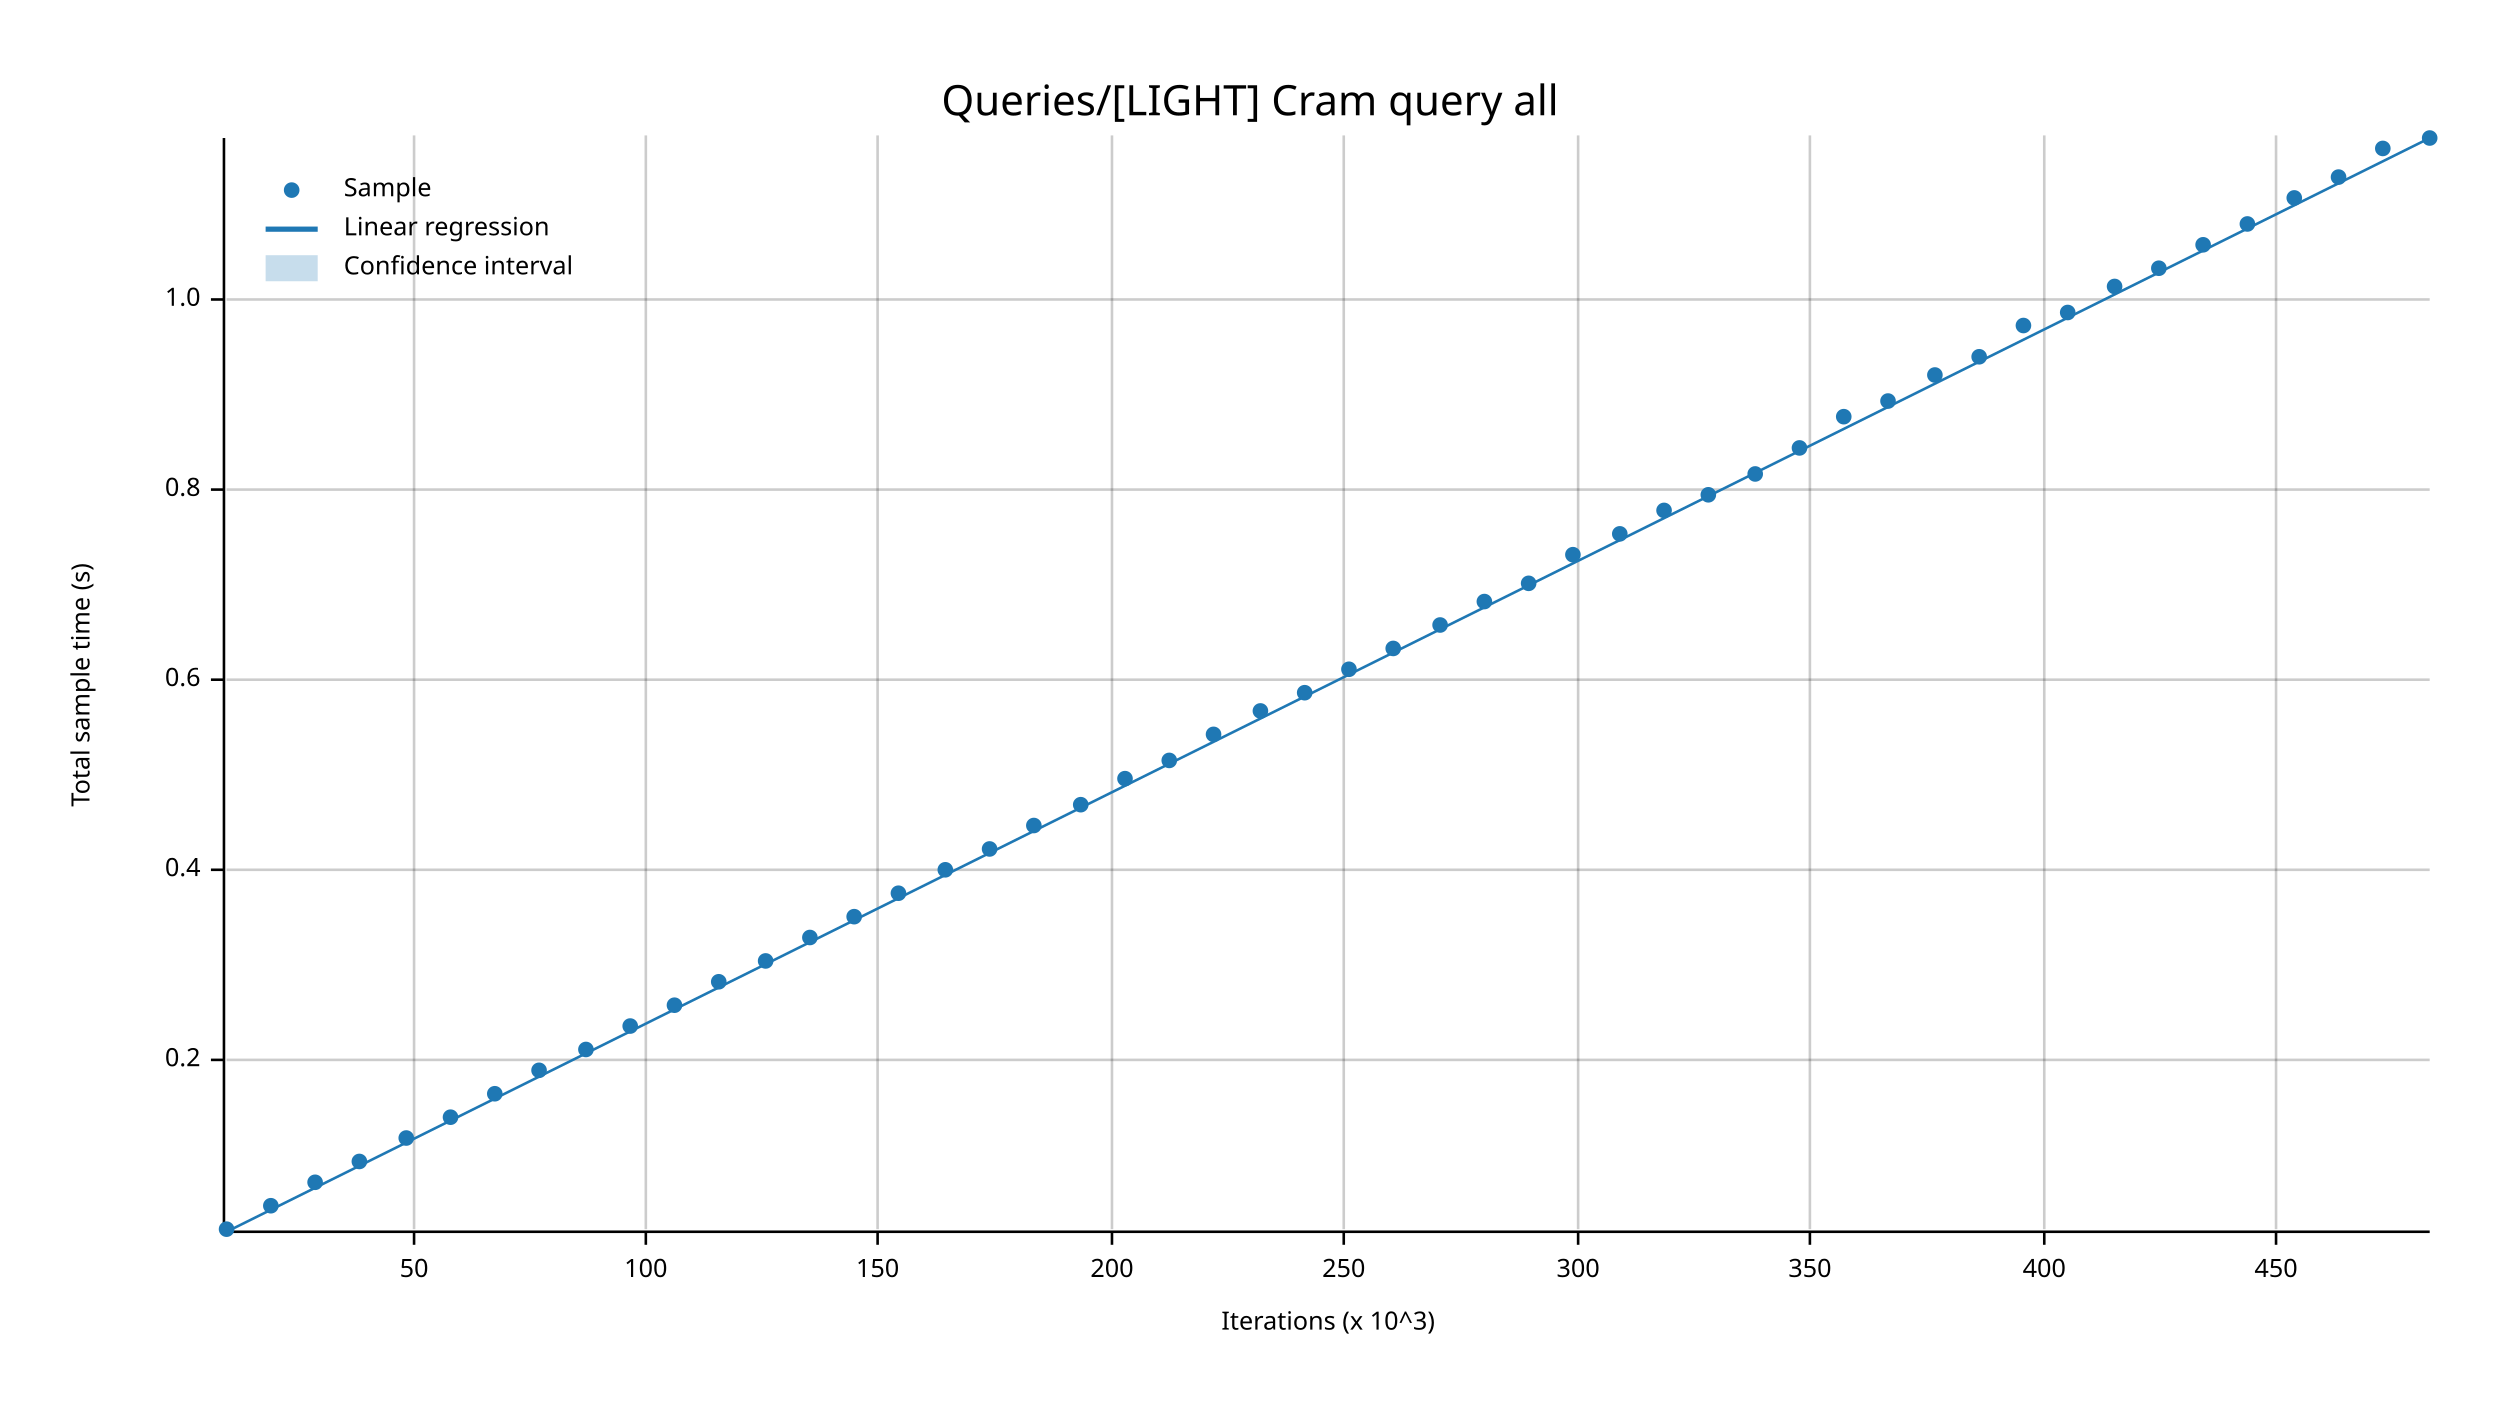
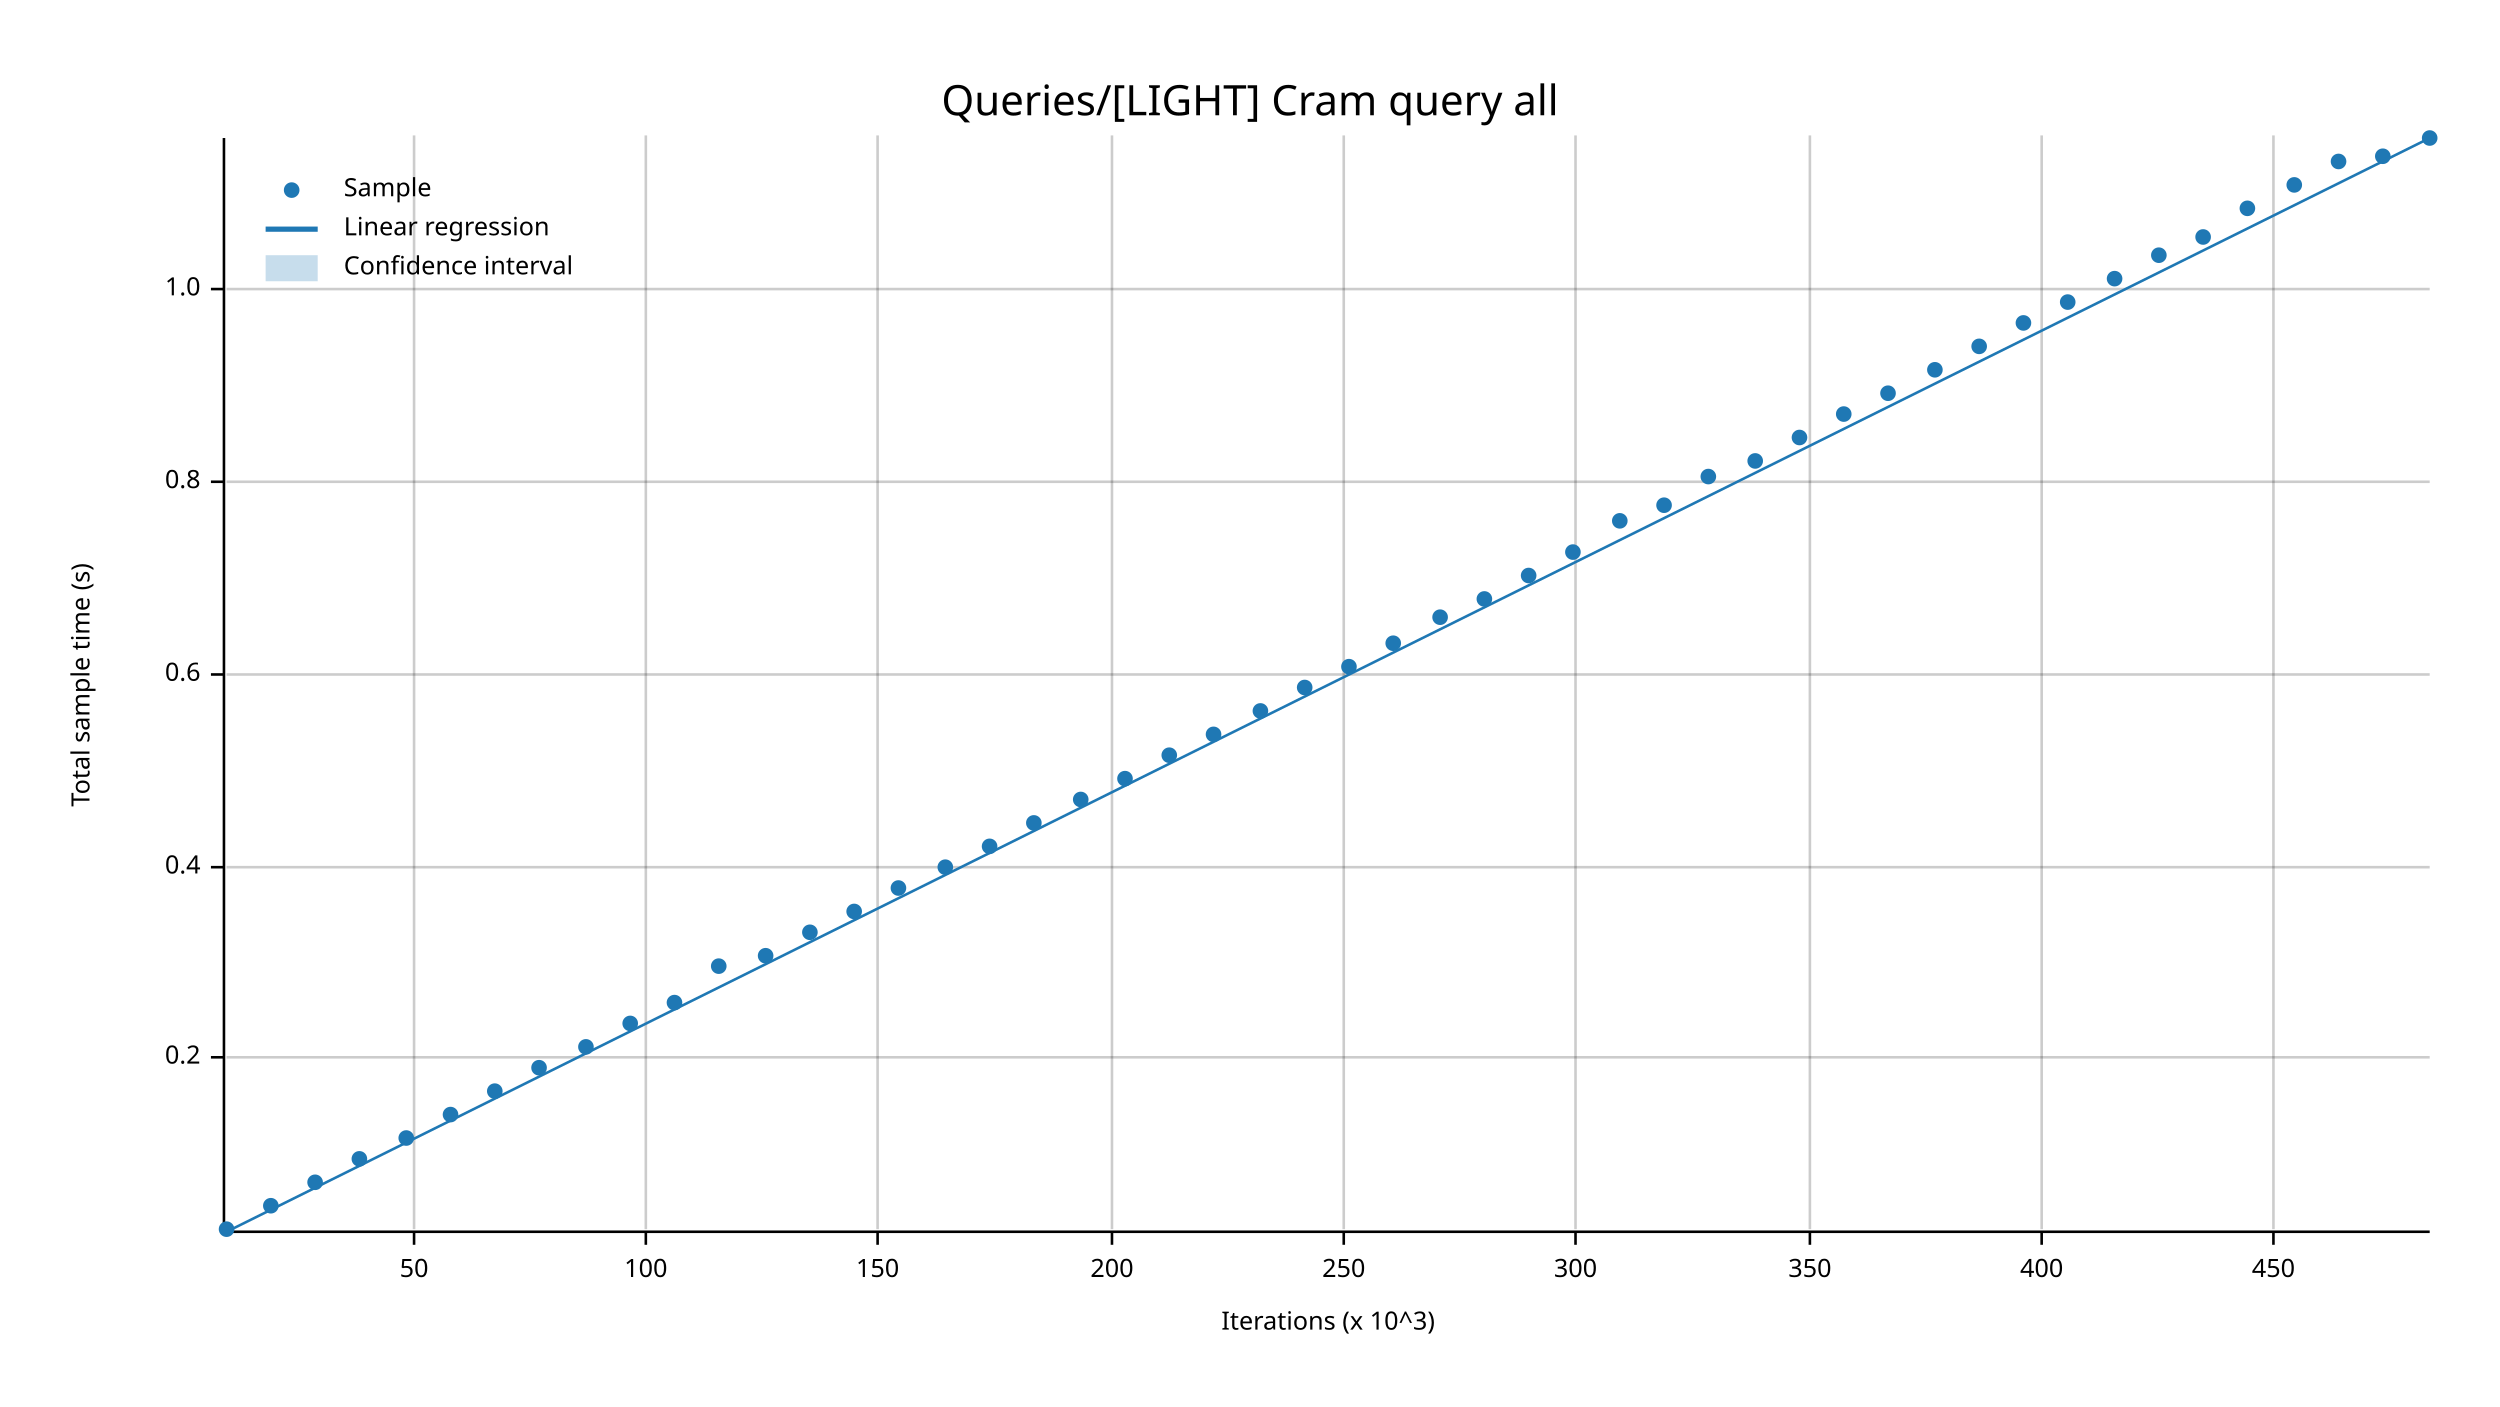
<svg xmlns="http://www.w3.org/2000/svg" width="960" height="540" viewBox="0 0 960 540">
  <text x="480" y="32" dy="0.76em" text-anchor="middle" font-family="sans-serif" font-size="16.129" opacity="1" fill="#000000">
Queries/[LIGHT] Cram query all
</text>
  <text x="27" y="263" dy="0.76em" text-anchor="middle" font-family="sans-serif" font-size="9.677" opacity="1" fill="#000000" transform="rotate(270, 27, 263)">
Total sample time (s)
</text>
  <text x="510" y="513" dy="-0.5ex" text-anchor="middle" font-family="sans-serif" font-size="9.677" opacity="1" fill="#000000">
Iterations (x 10^3)
</text>
  <line opacity="0.2" stroke="#000000" stroke-width="1" x1="159" y1="472" x2="159" y2="52" />
  <line opacity="0.2" stroke="#000000" stroke-width="1" x1="248" y1="472" x2="248" y2="52" />
  <line opacity="0.2" stroke="#000000" stroke-width="1" x1="337" y1="472" x2="337" y2="52" />
  <line opacity="0.2" stroke="#000000" stroke-width="1" x1="427" y1="472" x2="427" y2="52" />
  <line opacity="0.2" stroke="#000000" stroke-width="1" x1="516" y1="472" x2="516" y2="52" />
-   <line opacity="0.2" stroke="#000000" stroke-width="1" x1="606" y1="472" x2="606" y2="52" />
+   <line opacity="0.2" stroke="#000000" stroke-width="1" x1="605" y1="472" x2="605" y2="52" />
  <line opacity="0.2" stroke="#000000" stroke-width="1" x1="695" y1="472" x2="695" y2="52" />
-   <line opacity="0.2" stroke="#000000" stroke-width="1" x1="785" y1="472" x2="785" y2="52" />
-   <line opacity="0.2" stroke="#000000" stroke-width="1" x1="874" y1="472" x2="874" y2="52" />
-   <line opacity="0.2" stroke="#000000" stroke-width="1" x1="87" y1="407" x2="933" y2="407" />
-   <line opacity="0.2" stroke="#000000" stroke-width="1" x1="87" y1="334" x2="933" y2="334" />
-   <line opacity="0.2" stroke="#000000" stroke-width="1" x1="87" y1="261" x2="933" y2="261" />
-   <line opacity="0.2" stroke="#000000" stroke-width="1" x1="87" y1="188" x2="933" y2="188" />
-   <line opacity="0.2" stroke="#000000" stroke-width="1" x1="87" y1="115" x2="933" y2="115" />
+   <line opacity="0.2" stroke="#000000" stroke-width="1" x1="784" y1="472" x2="784" y2="52" />
+   <line opacity="0.2" stroke="#000000" stroke-width="1" x1="873" y1="472" x2="873" y2="52" />
+   <line opacity="0.2" stroke="#000000" stroke-width="1" x1="87" y1="406" x2="933" y2="406" />
+   <line opacity="0.2" stroke="#000000" stroke-width="1" x1="87" y1="333" x2="933" y2="333" />
+   <line opacity="0.2" stroke="#000000" stroke-width="1" x1="87" y1="259" x2="933" y2="259" />
+   <line opacity="0.2" stroke="#000000" stroke-width="1" x1="87" y1="185" x2="933" y2="185" />
+   <line opacity="0.2" stroke="#000000" stroke-width="1" x1="87" y1="111" x2="933" y2="111" />
  <polyline fill="none" opacity="1" stroke="#000000" stroke-width="1" points="86,53 86,473 " />
-   <text x="77" y="407" dy="0.5ex" text-anchor="end" font-family="sans-serif" font-size="9.677" opacity="1" fill="#000000">
+   <text x="77" y="406" dy="0.5ex" text-anchor="end" font-family="sans-serif" font-size="9.677" opacity="1" fill="#000000">
0.2
</text>
-   <polyline fill="none" opacity="1" stroke="#000000" stroke-width="1" points="81,407 86,407 " />
-   <text x="77" y="334" dy="0.5ex" text-anchor="end" font-family="sans-serif" font-size="9.677" opacity="1" fill="#000000">
+   <polyline fill="none" opacity="1" stroke="#000000" stroke-width="1" points="81,406 86,406 " />
+   <text x="77" y="333" dy="0.5ex" text-anchor="end" font-family="sans-serif" font-size="9.677" opacity="1" fill="#000000">
0.4
</text>
-   <polyline fill="none" opacity="1" stroke="#000000" stroke-width="1" points="81,334 86,334 " />
-   <text x="77" y="261" dy="0.5ex" text-anchor="end" font-family="sans-serif" font-size="9.677" opacity="1" fill="#000000">
+   <polyline fill="none" opacity="1" stroke="#000000" stroke-width="1" points="81,333 86,333 " />
+   <text x="77" y="259" dy="0.5ex" text-anchor="end" font-family="sans-serif" font-size="9.677" opacity="1" fill="#000000">
0.6
</text>
-   <polyline fill="none" opacity="1" stroke="#000000" stroke-width="1" points="81,261 86,261 " />
-   <text x="77" y="188" dy="0.5ex" text-anchor="end" font-family="sans-serif" font-size="9.677" opacity="1" fill="#000000">
+   <polyline fill="none" opacity="1" stroke="#000000" stroke-width="1" points="81,259 86,259 " />
+   <text x="77" y="185" dy="0.5ex" text-anchor="end" font-family="sans-serif" font-size="9.677" opacity="1" fill="#000000">
0.8
</text>
-   <polyline fill="none" opacity="1" stroke="#000000" stroke-width="1" points="81,188 86,188 " />
-   <text x="77" y="115" dy="0.5ex" text-anchor="end" font-family="sans-serif" font-size="9.677" opacity="1" fill="#000000">
+   <polyline fill="none" opacity="1" stroke="#000000" stroke-width="1" points="81,185 86,185 " />
+   <text x="77" y="111" dy="0.5ex" text-anchor="end" font-family="sans-serif" font-size="9.677" opacity="1" fill="#000000">
1.0
</text>
-   <polyline fill="none" opacity="1" stroke="#000000" stroke-width="1" points="81,115 86,115 " />
+   <polyline fill="none" opacity="1" stroke="#000000" stroke-width="1" points="81,111 86,111 " />
  <polyline fill="none" opacity="1" stroke="#000000" stroke-width="1" points="87,473 933,473 " />
  <text x="159" y="483" dy="0.76em" text-anchor="middle" font-family="sans-serif" font-size="9.677" opacity="1" fill="#000000">
50
</text>
  <polyline fill="none" opacity="1" stroke="#000000" stroke-width="1" points="159,473 159,478 " />
  <text x="248" y="483" dy="0.76em" text-anchor="middle" font-family="sans-serif" font-size="9.677" opacity="1" fill="#000000">
100
</text>
  <polyline fill="none" opacity="1" stroke="#000000" stroke-width="1" points="248,473 248,478 " />
  <text x="337" y="483" dy="0.76em" text-anchor="middle" font-family="sans-serif" font-size="9.677" opacity="1" fill="#000000">
150
</text>
  <polyline fill="none" opacity="1" stroke="#000000" stroke-width="1" points="337,473 337,478 " />
  <text x="427" y="483" dy="0.76em" text-anchor="middle" font-family="sans-serif" font-size="9.677" opacity="1" fill="#000000">
200
</text>
  <polyline fill="none" opacity="1" stroke="#000000" stroke-width="1" points="427,473 427,478 " />
  <text x="516" y="483" dy="0.76em" text-anchor="middle" font-family="sans-serif" font-size="9.677" opacity="1" fill="#000000">
250
</text>
  <polyline fill="none" opacity="1" stroke="#000000" stroke-width="1" points="516,473 516,478 " />
-   <text x="606" y="483" dy="0.76em" text-anchor="middle" font-family="sans-serif" font-size="9.677" opacity="1" fill="#000000">
+   <text x="605" y="483" dy="0.76em" text-anchor="middle" font-family="sans-serif" font-size="9.677" opacity="1" fill="#000000">
300
</text>
-   <polyline fill="none" opacity="1" stroke="#000000" stroke-width="1" points="606,473 606,478 " />
+   <polyline fill="none" opacity="1" stroke="#000000" stroke-width="1" points="605,473 605,478 " />
  <text x="695" y="483" dy="0.76em" text-anchor="middle" font-family="sans-serif" font-size="9.677" opacity="1" fill="#000000">
350
</text>
  <polyline fill="none" opacity="1" stroke="#000000" stroke-width="1" points="695,473 695,478 " />
-   <text x="785" y="483" dy="0.76em" text-anchor="middle" font-family="sans-serif" font-size="9.677" opacity="1" fill="#000000">
+   <text x="784" y="483" dy="0.76em" text-anchor="middle" font-family="sans-serif" font-size="9.677" opacity="1" fill="#000000">
400
</text>
-   <polyline fill="none" opacity="1" stroke="#000000" stroke-width="1" points="785,473 785,478 " />
-   <text x="874" y="483" dy="0.76em" text-anchor="middle" font-family="sans-serif" font-size="9.677" opacity="1" fill="#000000">
+   <polyline fill="none" opacity="1" stroke="#000000" stroke-width="1" points="784,473 784,478 " />
+   <text x="873" y="483" dy="0.76em" text-anchor="middle" font-family="sans-serif" font-size="9.677" opacity="1" fill="#000000">
450
</text>
-   <polyline fill="none" opacity="1" stroke="#000000" stroke-width="1" points="874,473 874,478 " />
+   <polyline fill="none" opacity="1" stroke="#000000" stroke-width="1" points="873,473 873,478 " />
  <circle cx="87" cy="472" r="3" opacity="1" fill="#1F78B4" stroke="none" stroke-width="1" />
  <circle cx="104" cy="463" r="3" opacity="1" fill="#1F78B4" stroke="none" stroke-width="1" />
  <circle cx="121" cy="454" r="3" opacity="1" fill="#1F78B4" stroke="none" stroke-width="1" />
-   <circle cx="138" cy="446" r="3" opacity="1" fill="#1F78B4" stroke="none" stroke-width="1" />
+   <circle cx="138" cy="445" r="3" opacity="1" fill="#1F78B4" stroke="none" stroke-width="1" />
  <circle cx="156" cy="437" r="3" opacity="1" fill="#1F78B4" stroke="none" stroke-width="1" />
-   <circle cx="173" cy="429" r="3" opacity="1" fill="#1F78B4" stroke="none" stroke-width="1" />
-   <circle cx="190" cy="420" r="3" opacity="1" fill="#1F78B4" stroke="none" stroke-width="1" />
-   <circle cx="207" cy="411" r="3" opacity="1" fill="#1F78B4" stroke="none" stroke-width="1" />
-   <circle cx="225" cy="403" r="3" opacity="1" fill="#1F78B4" stroke="none" stroke-width="1" />
-   <circle cx="242" cy="394" r="3" opacity="1" fill="#1F78B4" stroke="none" stroke-width="1" />
-   <circle cx="259" cy="386" r="3" opacity="1" fill="#1F78B4" stroke="none" stroke-width="1" />
-   <circle cx="276" cy="377" r="3" opacity="1" fill="#1F78B4" stroke="none" stroke-width="1" />
-   <circle cx="294" cy="369" r="3" opacity="1" fill="#1F78B4" stroke="none" stroke-width="1" />
-   <circle cx="311" cy="360" r="3" opacity="1" fill="#1F78B4" stroke="none" stroke-width="1" />
-   <circle cx="328" cy="352" r="3" opacity="1" fill="#1F78B4" stroke="none" stroke-width="1" />
-   <circle cx="345" cy="343" r="3" opacity="1" fill="#1F78B4" stroke="none" stroke-width="1" />
-   <circle cx="363" cy="334" r="3" opacity="1" fill="#1F78B4" stroke="none" stroke-width="1" />
-   <circle cx="380" cy="326" r="3" opacity="1" fill="#1F78B4" stroke="none" stroke-width="1" />
-   <circle cx="397" cy="317" r="3" opacity="1" fill="#1F78B4" stroke="none" stroke-width="1" />
-   <circle cx="415" cy="309" r="3" opacity="1" fill="#1F78B4" stroke="none" stroke-width="1" />
+   <circle cx="173" cy="428" r="3" opacity="1" fill="#1F78B4" stroke="none" stroke-width="1" />
+   <circle cx="190" cy="419" r="3" opacity="1" fill="#1F78B4" stroke="none" stroke-width="1" />
+   <circle cx="207" cy="410" r="3" opacity="1" fill="#1F78B4" stroke="none" stroke-width="1" />
+   <circle cx="225" cy="402" r="3" opacity="1" fill="#1F78B4" stroke="none" stroke-width="1" />
+   <circle cx="242" cy="393" r="3" opacity="1" fill="#1F78B4" stroke="none" stroke-width="1" />
+   <circle cx="259" cy="385" r="3" opacity="1" fill="#1F78B4" stroke="none" stroke-width="1" />
+   <circle cx="276" cy="371" r="3" opacity="1" fill="#1F78B4" stroke="none" stroke-width="1" />
+   <circle cx="294" cy="367" r="3" opacity="1" fill="#1F78B4" stroke="none" stroke-width="1" />
+   <circle cx="311" cy="358" r="3" opacity="1" fill="#1F78B4" stroke="none" stroke-width="1" />
+   <circle cx="328" cy="350" r="3" opacity="1" fill="#1F78B4" stroke="none" stroke-width="1" />
+   <circle cx="345" cy="341" r="3" opacity="1" fill="#1F78B4" stroke="none" stroke-width="1" />
+   <circle cx="363" cy="333" r="3" opacity="1" fill="#1F78B4" stroke="none" stroke-width="1" />
+   <circle cx="380" cy="325" r="3" opacity="1" fill="#1F78B4" stroke="none" stroke-width="1" />
+   <circle cx="397" cy="316" r="3" opacity="1" fill="#1F78B4" stroke="none" stroke-width="1" />
+   <circle cx="415" cy="307" r="3" opacity="1" fill="#1F78B4" stroke="none" stroke-width="1" />
  <circle cx="432" cy="299" r="3" opacity="1" fill="#1F78B4" stroke="none" stroke-width="1" />
-   <circle cx="449" cy="292" r="3" opacity="1" fill="#1F78B4" stroke="none" stroke-width="1" />
+   <circle cx="449" cy="290" r="3" opacity="1" fill="#1F78B4" stroke="none" stroke-width="1" />
  <circle cx="466" cy="282" r="3" opacity="1" fill="#1F78B4" stroke="none" stroke-width="1" />
  <circle cx="484" cy="273" r="3" opacity="1" fill="#1F78B4" stroke="none" stroke-width="1" />
-   <circle cx="501" cy="266" r="3" opacity="1" fill="#1F78B4" stroke="none" stroke-width="1" />
-   <circle cx="518" cy="257" r="3" opacity="1" fill="#1F78B4" stroke="none" stroke-width="1" />
-   <circle cx="535" cy="249" r="3" opacity="1" fill="#1F78B4" stroke="none" stroke-width="1" />
-   <circle cx="553" cy="240" r="3" opacity="1" fill="#1F78B4" stroke="none" stroke-width="1" />
-   <circle cx="570" cy="231" r="3" opacity="1" fill="#1F78B4" stroke="none" stroke-width="1" />
-   <circle cx="587" cy="224" r="3" opacity="1" fill="#1F78B4" stroke="none" stroke-width="1" />
-   <circle cx="604" cy="213" r="3" opacity="1" fill="#1F78B4" stroke="none" stroke-width="1" />
-   <circle cx="622" cy="205" r="3" opacity="1" fill="#1F78B4" stroke="none" stroke-width="1" />
-   <circle cx="639" cy="196" r="3" opacity="1" fill="#1F78B4" stroke="none" stroke-width="1" />
-   <circle cx="656" cy="190" r="3" opacity="1" fill="#1F78B4" stroke="none" stroke-width="1" />
-   <circle cx="674" cy="182" r="3" opacity="1" fill="#1F78B4" stroke="none" stroke-width="1" />
-   <circle cx="691" cy="172" r="3" opacity="1" fill="#1F78B4" stroke="none" stroke-width="1" />
-   <circle cx="708" cy="160" r="3" opacity="1" fill="#1F78B4" stroke="none" stroke-width="1" />
-   <circle cx="725" cy="154" r="3" opacity="1" fill="#1F78B4" stroke="none" stroke-width="1" />
-   <circle cx="743" cy="144" r="3" opacity="1" fill="#1F78B4" stroke="none" stroke-width="1" />
-   <circle cx="760" cy="137" r="3" opacity="1" fill="#1F78B4" stroke="none" stroke-width="1" />
-   <circle cx="777" cy="125" r="3" opacity="1" fill="#1F78B4" stroke="none" stroke-width="1" />
-   <circle cx="794" cy="120" r="3" opacity="1" fill="#1F78B4" stroke="none" stroke-width="1" />
-   <circle cx="812" cy="110" r="3" opacity="1" fill="#1F78B4" stroke="none" stroke-width="1" />
-   <circle cx="829" cy="103" r="3" opacity="1" fill="#1F78B4" stroke="none" stroke-width="1" />
-   <circle cx="846" cy="94" r="3" opacity="1" fill="#1F78B4" stroke="none" stroke-width="1" />
-   <circle cx="863" cy="86" r="3" opacity="1" fill="#1F78B4" stroke="none" stroke-width="1" />
-   <circle cx="881" cy="76" r="3" opacity="1" fill="#1F78B4" stroke="none" stroke-width="1" />
-   <circle cx="898" cy="68" r="3" opacity="1" fill="#1F78B4" stroke="none" stroke-width="1" />
-   <circle cx="915" cy="57" r="3" opacity="1" fill="#1F78B4" stroke="none" stroke-width="1" />
+   <circle cx="501" cy="264" r="3" opacity="1" fill="#1F78B4" stroke="none" stroke-width="1" />
+   <circle cx="518" cy="256" r="3" opacity="1" fill="#1F78B4" stroke="none" stroke-width="1" />
+   <circle cx="535" cy="247" r="3" opacity="1" fill="#1F78B4" stroke="none" stroke-width="1" />
+   <circle cx="553" cy="237" r="3" opacity="1" fill="#1F78B4" stroke="none" stroke-width="1" />
+   <circle cx="570" cy="230" r="3" opacity="1" fill="#1F78B4" stroke="none" stroke-width="1" />
+   <circle cx="587" cy="221" r="3" opacity="1" fill="#1F78B4" stroke="none" stroke-width="1" />
+   <circle cx="604" cy="212" r="3" opacity="1" fill="#1F78B4" stroke="none" stroke-width="1" />
+   <circle cx="622" cy="200" r="3" opacity="1" fill="#1F78B4" stroke="none" stroke-width="1" />
+   <circle cx="639" cy="194" r="3" opacity="1" fill="#1F78B4" stroke="none" stroke-width="1" />
+   <circle cx="656" cy="183" r="3" opacity="1" fill="#1F78B4" stroke="none" stroke-width="1" />
+   <circle cx="674" cy="177" r="3" opacity="1" fill="#1F78B4" stroke="none" stroke-width="1" />
+   <circle cx="691" cy="168" r="3" opacity="1" fill="#1F78B4" stroke="none" stroke-width="1" />
+   <circle cx="708" cy="159" r="3" opacity="1" fill="#1F78B4" stroke="none" stroke-width="1" />
+   <circle cx="725" cy="151" r="3" opacity="1" fill="#1F78B4" stroke="none" stroke-width="1" />
+   <circle cx="743" cy="142" r="3" opacity="1" fill="#1F78B4" stroke="none" stroke-width="1" />
+   <circle cx="760" cy="133" r="3" opacity="1" fill="#1F78B4" stroke="none" stroke-width="1" />
+   <circle cx="777" cy="124" r="3" opacity="1" fill="#1F78B4" stroke="none" stroke-width="1" />
+   <circle cx="794" cy="116" r="3" opacity="1" fill="#1F78B4" stroke="none" stroke-width="1" />
+   <circle cx="812" cy="107" r="3" opacity="1" fill="#1F78B4" stroke="none" stroke-width="1" />
+   <circle cx="829" cy="98" r="3" opacity="1" fill="#1F78B4" stroke="none" stroke-width="1" />
+   <circle cx="846" cy="91" r="3" opacity="1" fill="#1F78B4" stroke="none" stroke-width="1" />
+   <circle cx="863" cy="80" r="3" opacity="1" fill="#1F78B4" stroke="none" stroke-width="1" />
+   <circle cx="881" cy="71" r="3" opacity="1" fill="#1F78B4" stroke="none" stroke-width="1" />
+   <circle cx="898" cy="62" r="3" opacity="1" fill="#1F78B4" stroke="none" stroke-width="1" />
+   <circle cx="915" cy="60" r="3" opacity="1" fill="#1F78B4" stroke="none" stroke-width="1" />
  <circle cx="933" cy="53" r="3" opacity="1" fill="#1F78B4" stroke="none" stroke-width="1" />
  <polyline fill="none" opacity="1" stroke="#1F78B4" stroke-width="1" points="87,473 933,53 " />
  <polygon opacity="0.25" fill="#1F78B4" points="87,473 933,53 933,53 " />
  <text x="132" y="68" dy="0.76em" text-anchor="start" font-family="sans-serif" font-size="9.677" opacity="1" fill="#000000">
Sample
</text>
  <text x="132" y="83" dy="0.76em" text-anchor="start" font-family="sans-serif" font-size="9.677" opacity="1" fill="#000000">
Linear regression
</text>
  <text x="132" y="98" dy="0.76em" text-anchor="start" font-family="sans-serif" font-size="9.677" opacity="1" fill="#000000">
Confidence interval
</text>
  <circle cx="112" cy="73" r="3" opacity="1" fill="#1F78B4" stroke="none" stroke-width="1" />
  <polyline fill="none" opacity="1" stroke="#1F78B4" stroke-width="2" points="102,88 122,88 " />
  <rect x="102" y="98" width="20" height="10" opacity="0.25" fill="#1F78B4" stroke="none" />
</svg>
